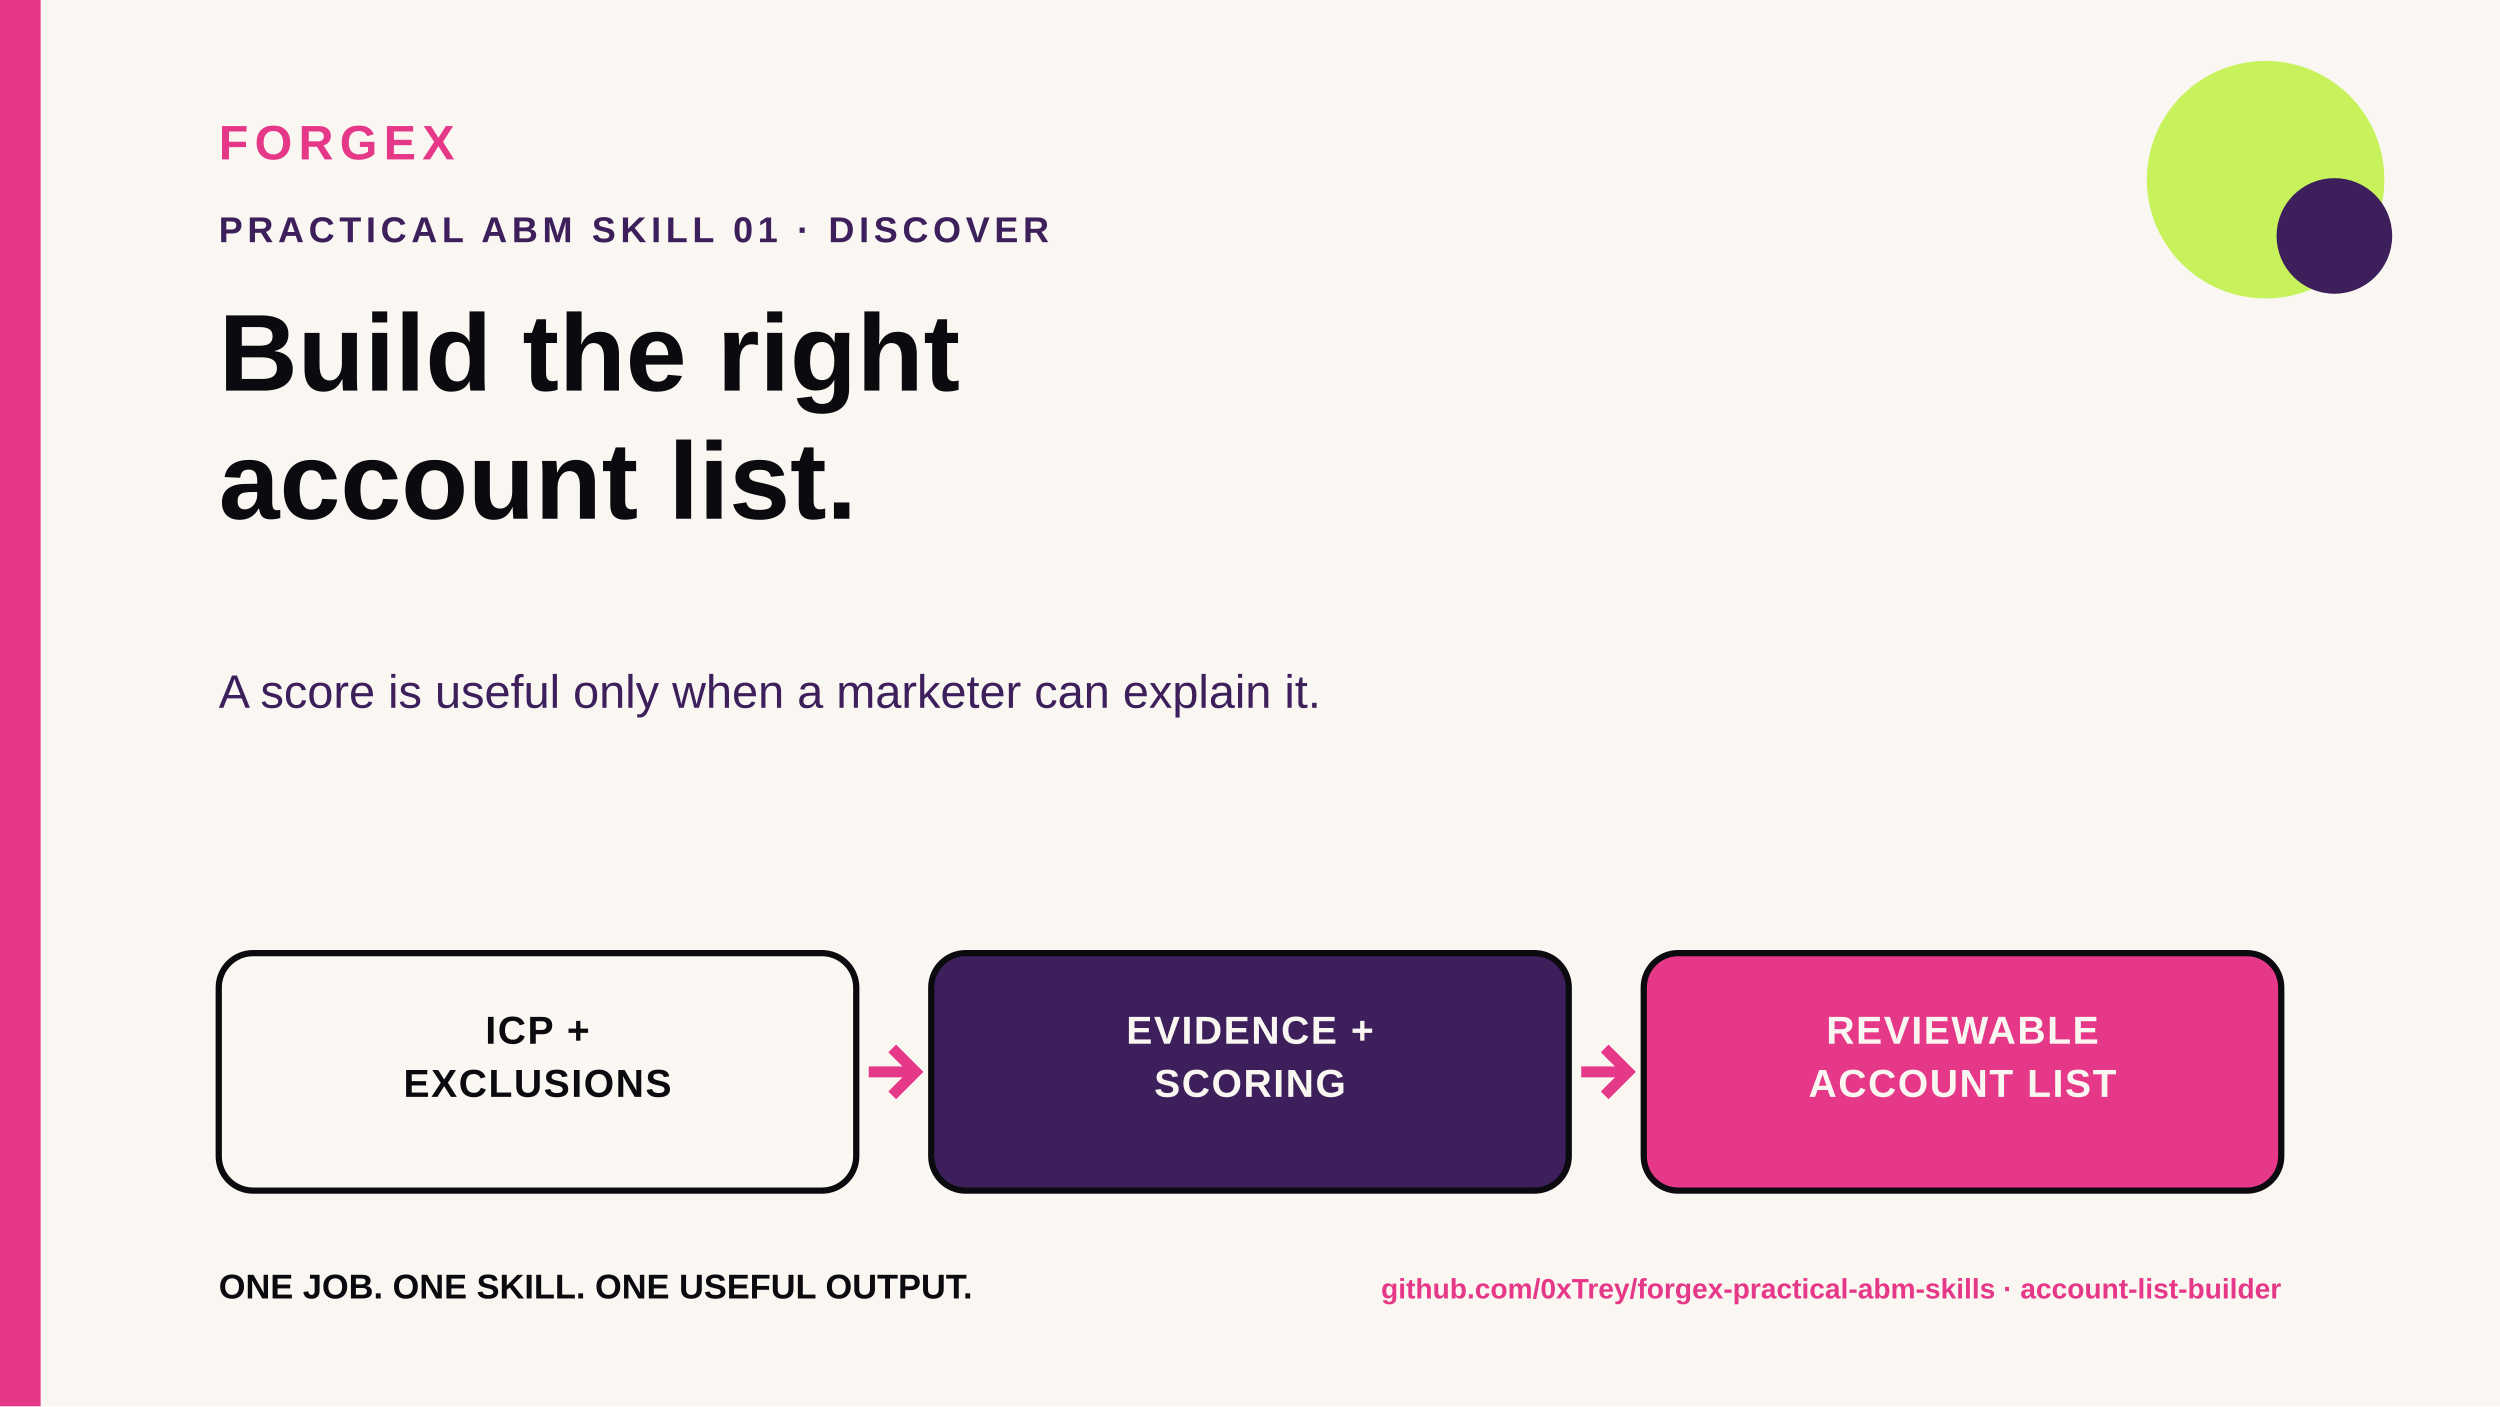
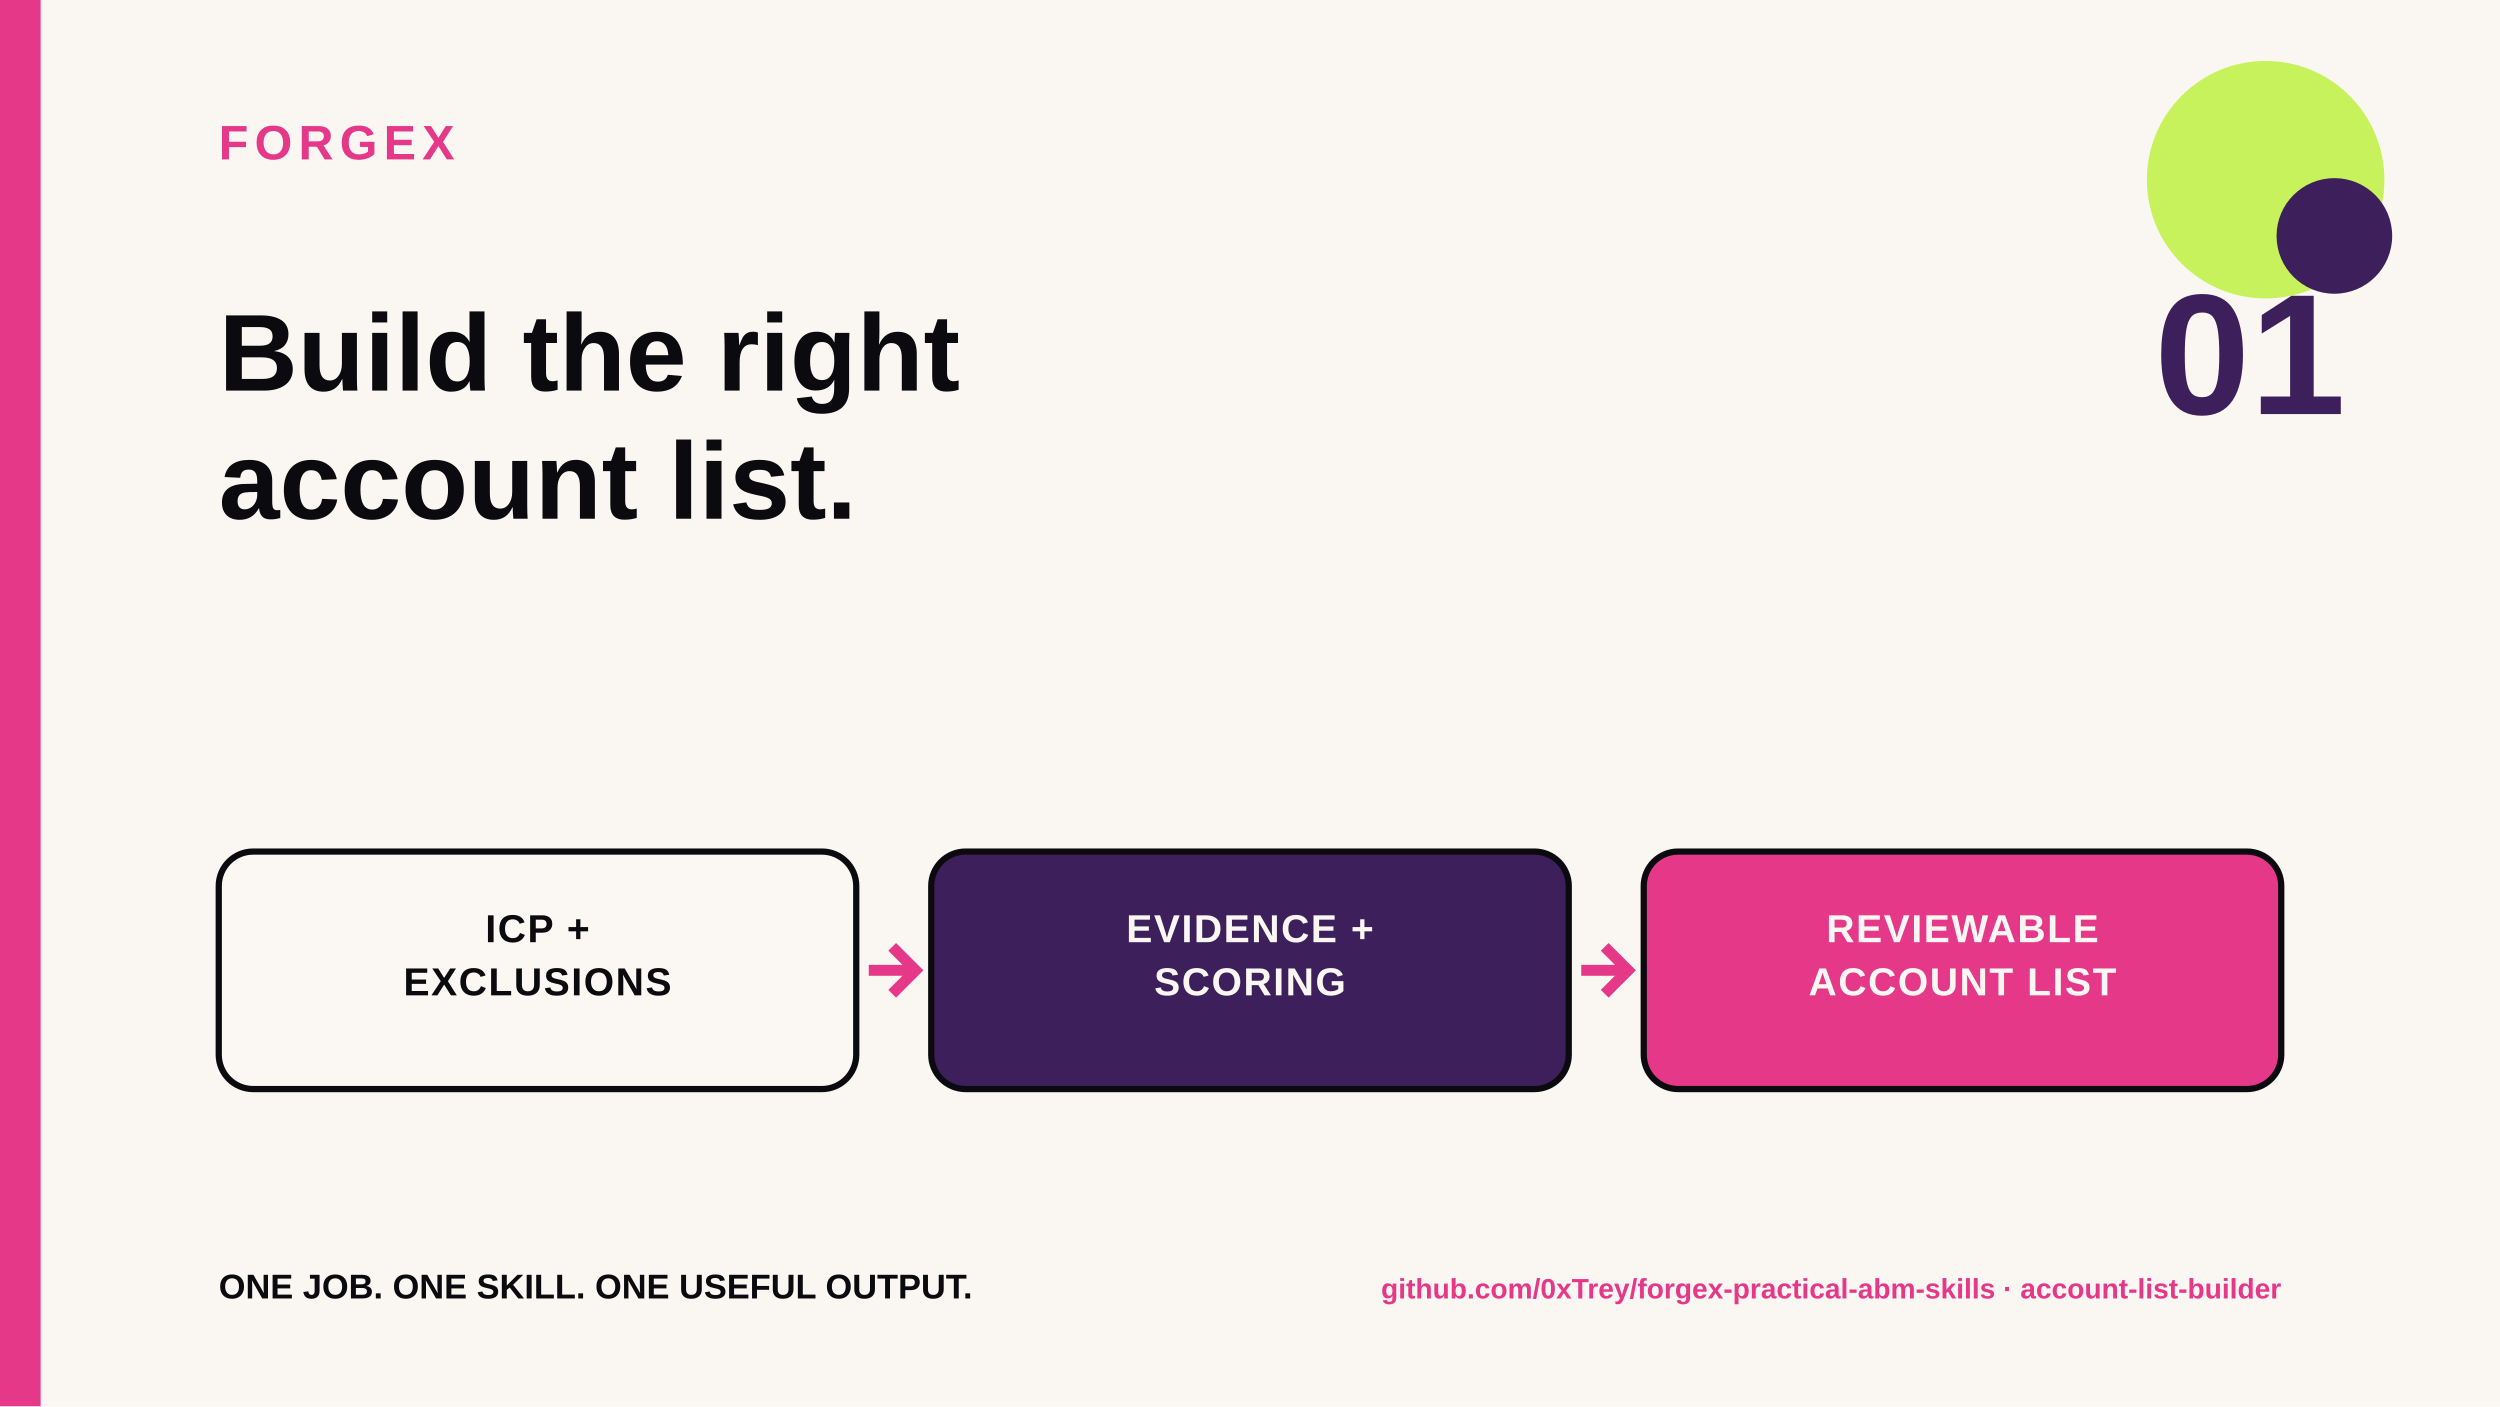
<svg xmlns="http://www.w3.org/2000/svg" width="1600" height="900" viewBox="0 0 1600 900">
  <rect width="1600" height="900" fill="#FAF7F2" />
  <rect x="0" y="0" width="26" height="900" fill="#E63888" />
  <circle cx="1450" cy="115" r="76" fill="#C7F25C" />
  <circle cx="1494" cy="151" r="37" fill="#3D1F5C" />
  <text x="140" y="102" font-family="Arial, Helvetica, sans-serif" font-size="31" font-weight="900" fill="#E63888" letter-spacing="4">FORGEX</text>
-   <text x="140" y="155" font-family="Arial, Helvetica, sans-serif" font-size="23" font-weight="800" fill="#3D1F5C" letter-spacing="3">PRACTICAL ABM SKILL 01 · DISCOVER</text>
+   <text x="1440" y="265" text-anchor="middle" font-family="Arial, Helvetica, sans-serif" font-size="110" font-weight="900" fill="#3D1F5C">01</text>
  <text x="140" y="250" fill="#0B0B0F" font-family="Arial, Helvetica, sans-serif" font-size="70" font-weight="900">Build the right</text>
  <text x="140" y="332" fill="#0B0B0F" font-family="Arial, Helvetica, sans-serif" font-size="70" font-weight="900">account list.</text>
-   <text x="140" y="453" font-family="Arial, Helvetica, sans-serif" font-size="30" fill="#3D1F5C">A score is useful only when a marketer can explain it.</text>
-   <rect x="140" y="610" width="408" height="152" rx="22" fill="#FBF8F4" stroke="#0B0B0F" stroke-width="4" />
-   <path d="M 556 686 L 586 686" stroke="#E63888" stroke-width="7" />
-   <path d="M 571 671 L 586 686 L 571 701" fill="none" stroke="#E63888" stroke-width="7" />
-   <text x="344" y="668" text-anchor="middle" fill="#0B0B0F" font-family="Arial, Helvetica, sans-serif" font-size="25" font-weight="800" letter-spacing="1">ICP +</text>
-   <text x="344" y="702" text-anchor="middle" fill="#0B0B0F" font-family="Arial, Helvetica, sans-serif" font-size="25" font-weight="800" letter-spacing="1">EXCLUSIONS</text>
-   <rect x="596" y="610" width="408" height="152" rx="22" fill="#3D1F5C" stroke="#0B0B0F" stroke-width="4" />
-   <path d="M 1012 686 L 1042 686" stroke="#E63888" stroke-width="7" />
-   <path d="M 1027 671 L 1042 686 L 1027 701" fill="none" stroke="#E63888" stroke-width="7" />
-   <text x="800" y="668" text-anchor="middle" fill="#FAF7F2" font-family="Arial, Helvetica, sans-serif" font-size="25" font-weight="800" letter-spacing="1">EVIDENCE +</text>
-   <text x="800" y="702" text-anchor="middle" fill="#FAF7F2" font-family="Arial, Helvetica, sans-serif" font-size="25" font-weight="800" letter-spacing="1">SCORING</text>
-   <rect x="1052" y="610" width="408" height="152" rx="22" fill="#E63888" stroke="#0B0B0F" stroke-width="4" />
-   <text x="1256" y="668" text-anchor="middle" fill="#FAF7F2" font-family="Arial, Helvetica, sans-serif" font-size="25" font-weight="800" letter-spacing="1">REVIEWABLE</text>
-   <text x="1256" y="702" text-anchor="middle" fill="#FAF7F2" font-family="Arial, Helvetica, sans-serif" font-size="25" font-weight="800" letter-spacing="1">ACCOUNT LIST</text>
+   <rect x="140" y="545" width="408" height="152" rx="22" fill="#FBF8F4" stroke="#0B0B0F" stroke-width="4" />
+   <path d="M 556 621 L 586 621" stroke="#E63888" stroke-width="7" />
+   <path d="M 571 606 L 586 621 L 571 636" fill="none" stroke="#E63888" stroke-width="7" />
+   <text x="344" y="603" text-anchor="middle" fill="#0B0B0F" font-family="Arial, Helvetica, sans-serif" font-size="25" font-weight="800" letter-spacing="1">ICP +</text>
+   <text x="344" y="637" text-anchor="middle" fill="#0B0B0F" font-family="Arial, Helvetica, sans-serif" font-size="25" font-weight="800" letter-spacing="1">EXCLUSIONS</text>
+   <rect x="596" y="545" width="408" height="152" rx="22" fill="#3D1F5C" stroke="#0B0B0F" stroke-width="4" />
+   <path d="M 1012 621 L 1042 621" stroke="#E63888" stroke-width="7" />
+   <path d="M 1027 606 L 1042 621 L 1027 636" fill="none" stroke="#E63888" stroke-width="7" />
+   <text x="800" y="603" text-anchor="middle" fill="#FAF7F2" font-family="Arial, Helvetica, sans-serif" font-size="25" font-weight="800" letter-spacing="1">EVIDENCE +</text>
+   <text x="800" y="637" text-anchor="middle" fill="#FAF7F2" font-family="Arial, Helvetica, sans-serif" font-size="25" font-weight="800" letter-spacing="1">SCORING</text>
+   <rect x="1052" y="545" width="408" height="152" rx="22" fill="#E63888" stroke="#0B0B0F" stroke-width="4" />
+   <text x="1256" y="603" text-anchor="middle" fill="#FAF7F2" font-family="Arial, Helvetica, sans-serif" font-size="25" font-weight="800" letter-spacing="1">REVIEWABLE</text>
+   <text x="1256" y="637" text-anchor="middle" fill="#FAF7F2" font-family="Arial, Helvetica, sans-serif" font-size="25" font-weight="800" letter-spacing="1">ACCOUNT LIST</text>
  <text x="140" y="831" font-family="Arial, Helvetica, sans-serif" font-size="22" font-weight="700" fill="#0B0B0F">ONE JOB. ONE SKILL. ONE USEFUL OUTPUT.</text>
  <text x="1460" y="831" text-anchor="end" font-family="Arial, Helvetica, sans-serif" font-size="18" font-weight="700" fill="#E63888">github.com/0xTrey/forgex-practical-abm-skills · account-list-builder</text>
</svg>
